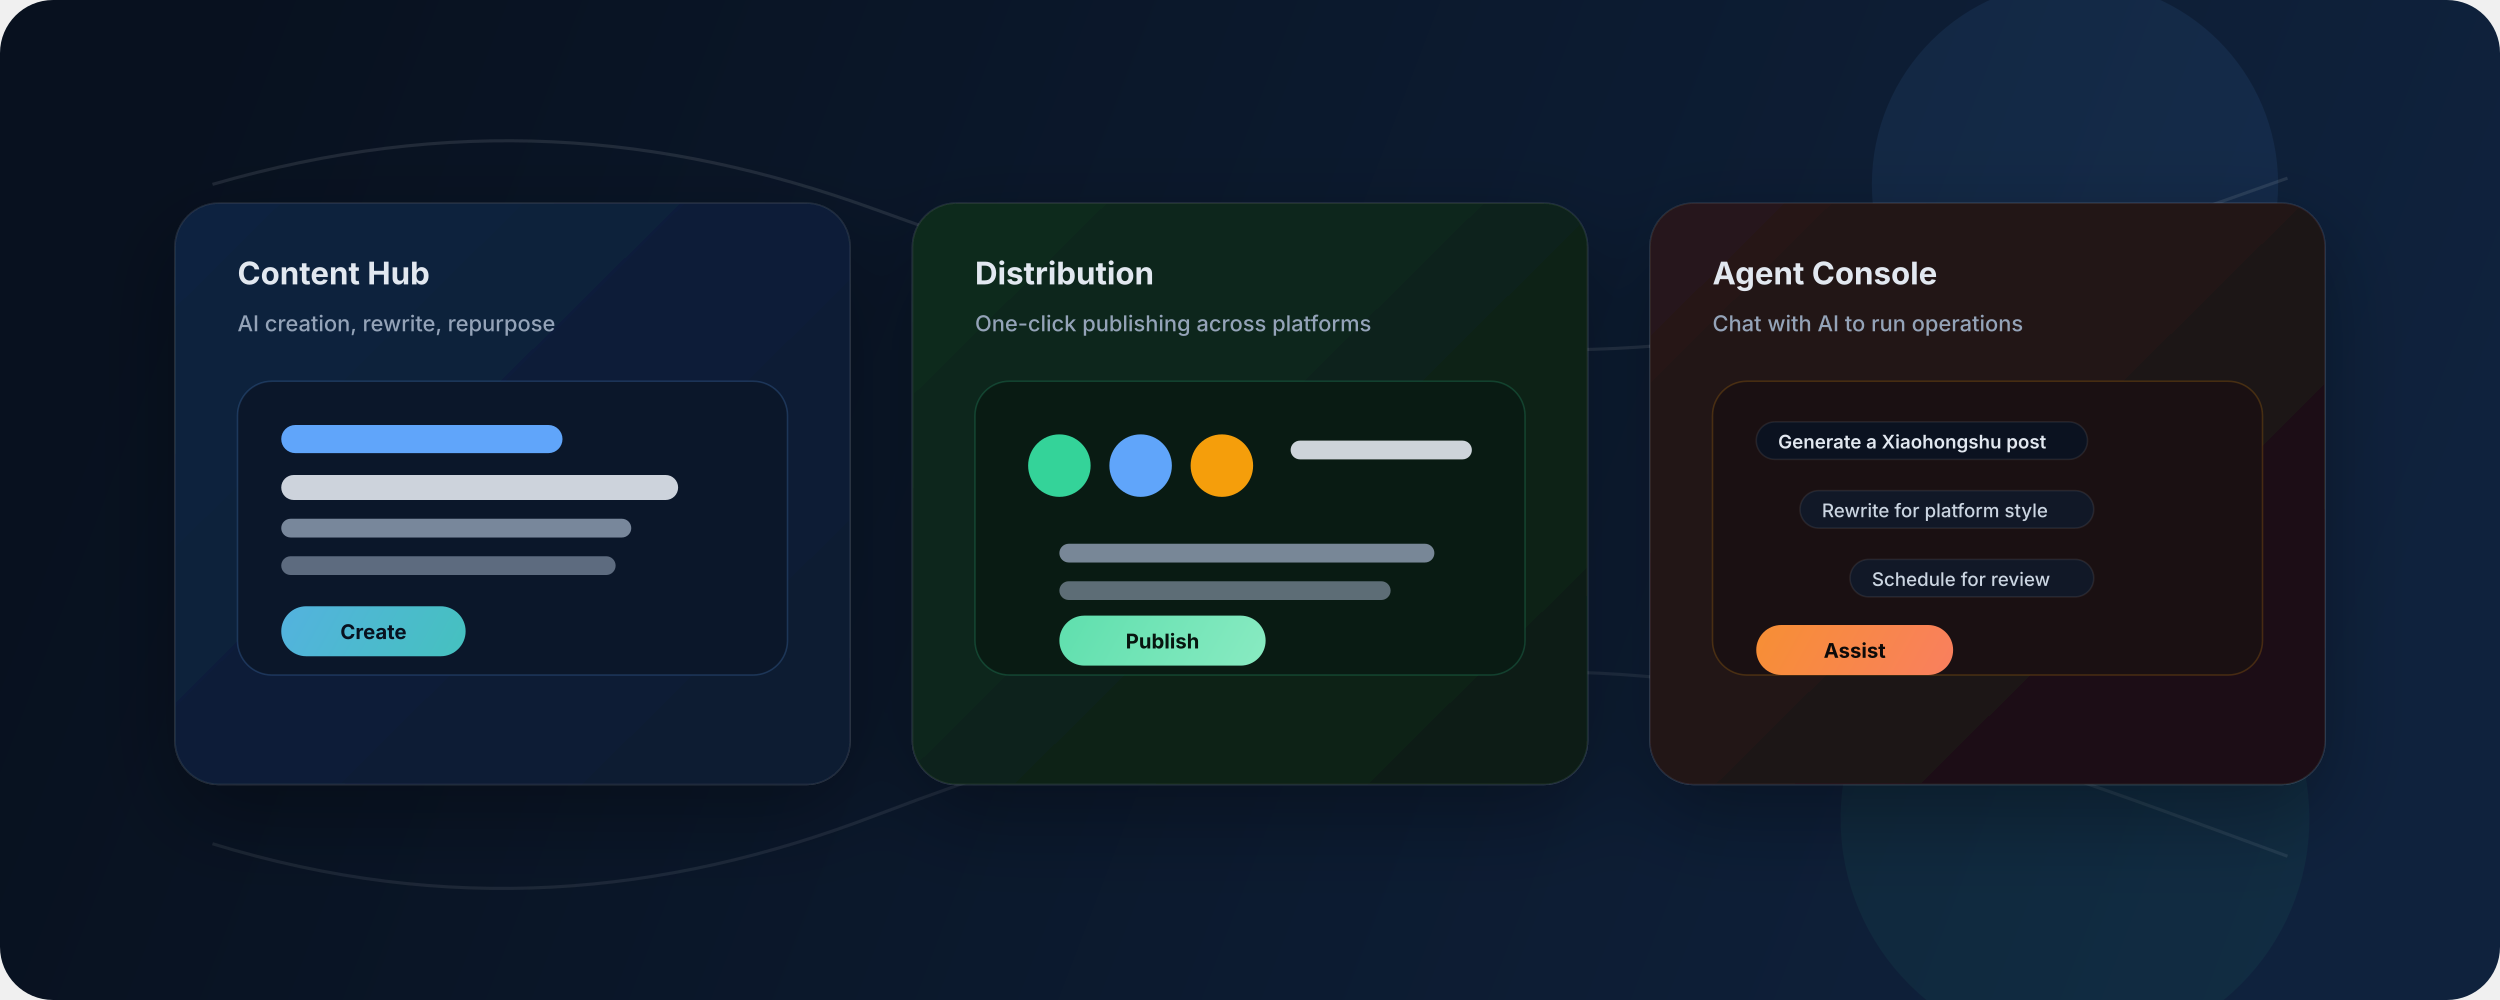
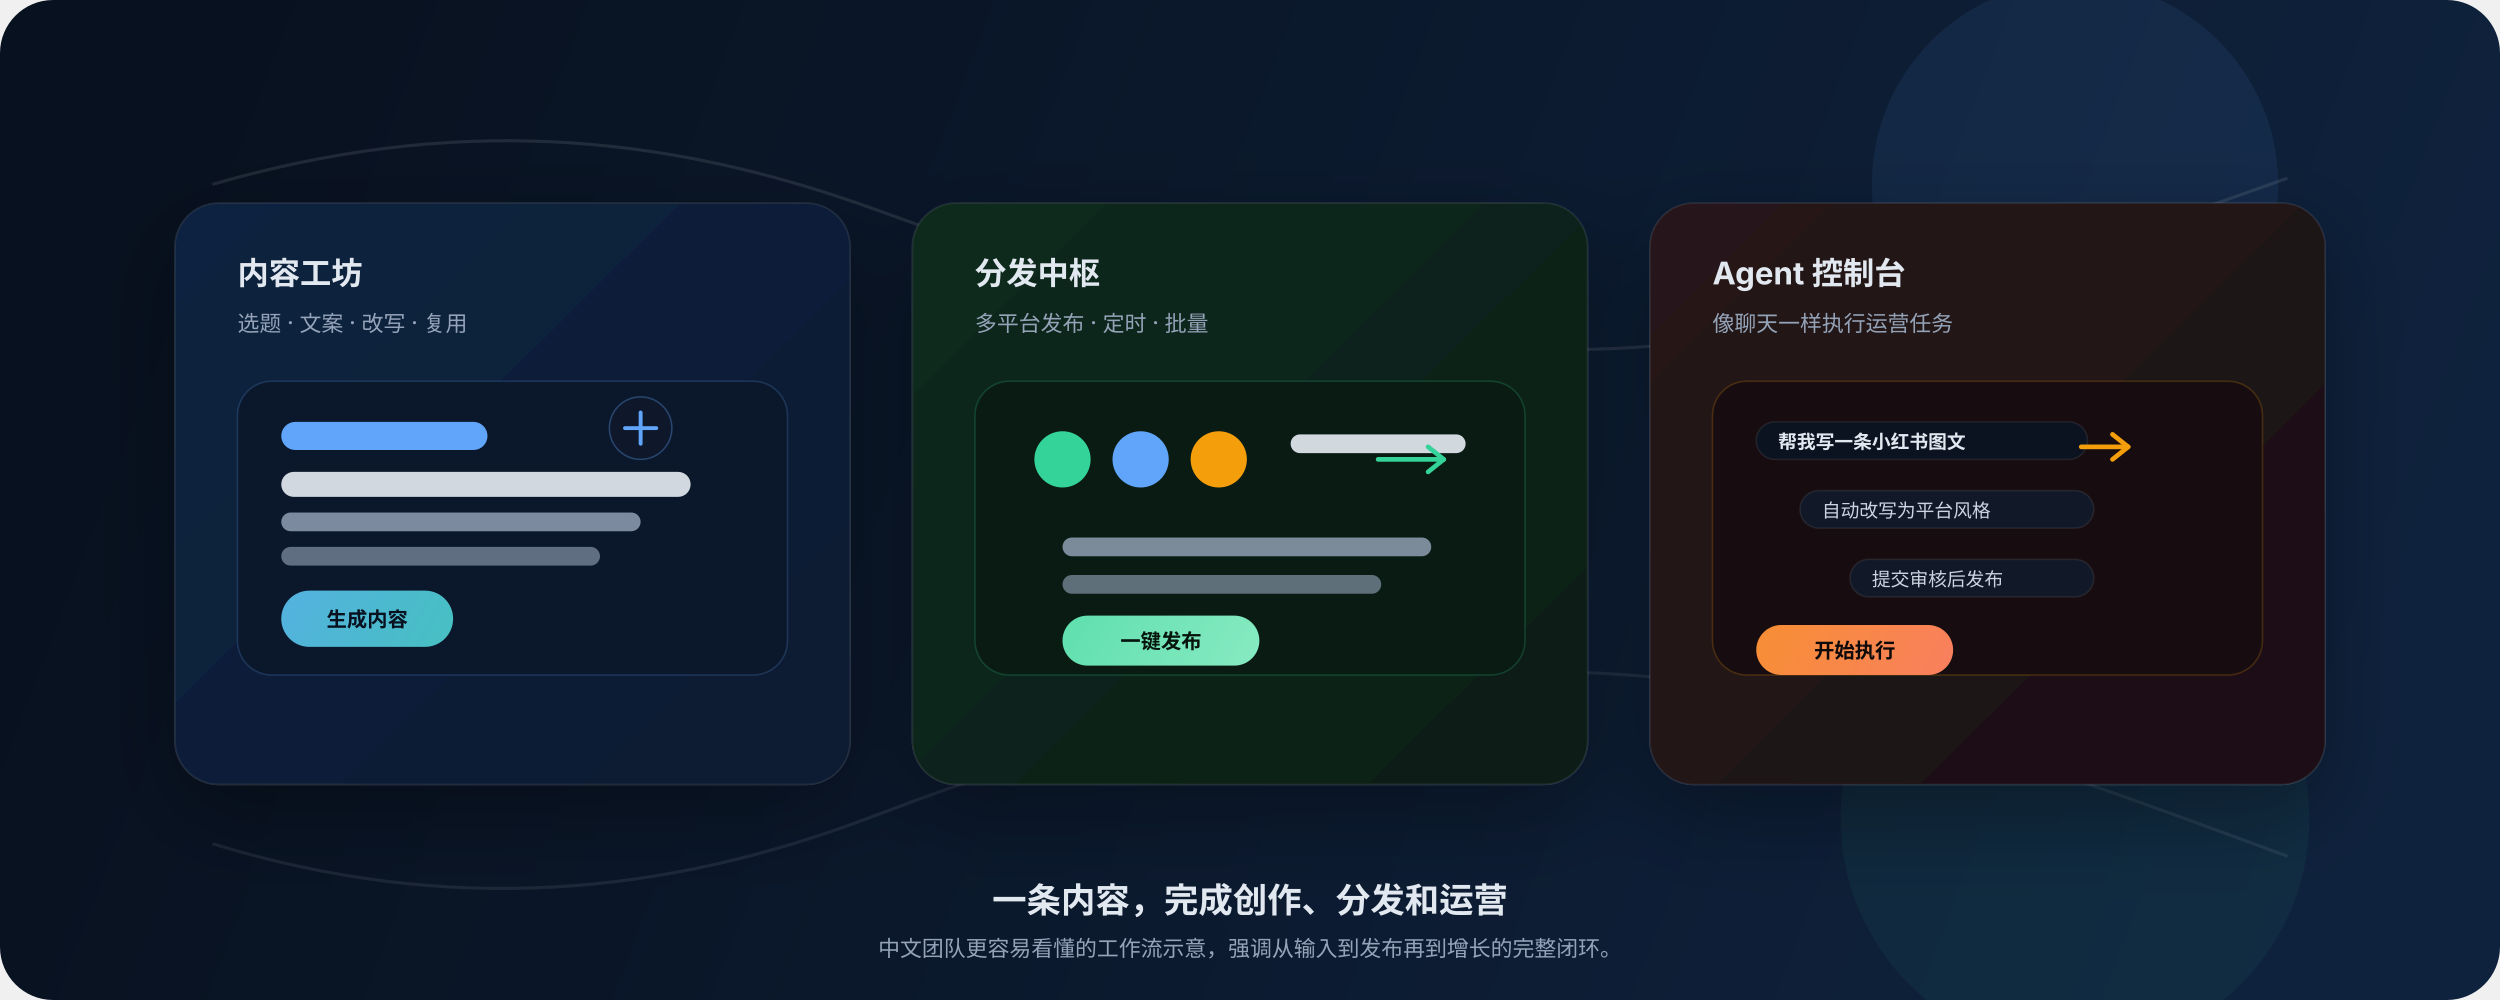
<svg xmlns="http://www.w3.org/2000/svg" width="1600" height="640" viewBox="0 0 1600 640" fill="none" role="img" aria-label="Social-use product showcase">
  <defs>
    <linearGradient id="bg" x1="120" y1="62" x2="1478" y2="582" gradientUnits="userSpaceOnUse">
      <stop stop-color="#08111F" />
      <stop offset="1" stop-color="#0F223D" />
    </linearGradient>
    <linearGradient id="cardA" x1="160" y1="124" x2="518" y2="486" gradientUnits="userSpaceOnUse">
      <stop stop-color="#10233F" />
      <stop offset="1" stop-color="#0C1A31" />
    </linearGradient>
    <linearGradient id="cardB" x1="624" y1="124" x2="982" y2="486" gradientUnits="userSpaceOnUse">
      <stop stop-color="#102A1E" />
      <stop offset="1" stop-color="#0B1E16" />
    </linearGradient>
    <linearGradient id="cardC" x1="1088" y1="124" x2="1446" y2="486" gradientUnits="userSpaceOnUse">
      <stop stop-color="#26181A" />
      <stop offset="1" stop-color="#1A0F14" />
    </linearGradient>
    <linearGradient id="accentA" x1="164" y1="206" x2="480" y2="382" gradientUnits="userSpaceOnUse">
      <stop stop-color="#60A5FA" />
      <stop offset="1" stop-color="#34D399" />
    </linearGradient>
    <linearGradient id="accentB" x1="628" y1="206" x2="944" y2="382" gradientUnits="userSpaceOnUse">
      <stop stop-color="#34D399" />
      <stop offset="1" stop-color="#A7F3D0" />
    </linearGradient>
    <linearGradient id="accentC" x1="1092" y1="206" x2="1408" y2="382" gradientUnits="userSpaceOnUse">
      <stop stop-color="#F59E0B" />
      <stop offset="1" stop-color="#FB7185" />
    </linearGradient>
    <filter id="shadow" x="0" y="0" width="1600" height="640" filterUnits="userSpaceOnUse" color-interpolation-filters="sRGB">
      <feDropShadow dx="0" dy="20" stdDeviation="28" flood-color="#000000" flood-opacity="0.32" />
    </filter>
  </defs>
  <rect width="1600" height="640" rx="34" fill="url(#bg)" />
  <path d="M136 118C288 74 422 84 560 134C698 184 832 224 992 224C1144 224 1262 186 1464 114" stroke="#FFFFFF" stroke-opacity="0.10" stroke-width="2" />
  <path d="M136 540C286 586 424 574 560 522C702 468 842 428 996 430C1148 432 1274 478 1464 548" stroke="#FFFFFF" stroke-opacity="0.08" stroke-width="2" />
  <circle cx="1328" cy="118" r="130" fill="#60A5FA" fill-opacity="0.08" />
  <circle cx="1328" cy="524" r="150" fill="#34D399" fill-opacity="0.06" />
  <g filter="url(#shadow)">
    <rect x="112" y="130" width="432" height="372" rx="28" fill="url(#cardA)" stroke="#FFFFFF" stroke-opacity="0.08" />
    <rect x="584" y="130" width="432" height="372" rx="28" fill="url(#cardB)" stroke="#FFFFFF" stroke-opacity="0.08" />
    <rect x="1056" y="130" width="432" height="372" rx="28" fill="url(#cardC)" stroke="#FFFFFF" stroke-opacity="0.08" />
  </g>
-   <text x="152" y="182" font-family="Inter, Arial, sans-serif" font-size="20" font-weight="700" fill="#E2E8F0">Content Hub</text>
-   <text x="152" y="212" font-family="Inter, Arial, sans-serif" font-size="14" font-weight="500" fill="#94A3B8">AI creation, rewrite, repurpose</text>
+   <text x="152" y="182" font-family="Inter, Arial, sans-serif" font-size="20" font-weight="700" fill="#E2E8F0">内容工坊</text>
+   <text x="152" y="212" font-family="Inter, Arial, sans-serif" font-size="14" font-weight="500" fill="#94A3B8">选题 · 文案 · 改写 · 复用</text>
  <rect x="152" y="244" width="352" height="188" rx="22" fill="#0B172A" stroke="#60A5FA" stroke-opacity="0.20" />
-   <rect x="180" y="272" width="180" height="18" rx="9" fill="#60A5FA" />
-   <rect x="180" y="304" width="254" height="16" rx="8" fill="#E2E8F0" fill-opacity="0.9" />
-   <rect x="180" y="332" width="224" height="12" rx="6" fill="#94A3B8" fill-opacity="0.8" />
-   <rect x="180" y="356" width="214" height="12" rx="6" fill="#94A3B8" fill-opacity="0.6" />
-   <rect x="180" y="388" width="118" height="32" rx="16" fill="url(#accentA)" />
-   <text x="239" y="409" text-anchor="middle" font-family="Inter, Arial, sans-serif" font-size="13" font-weight="700" fill="#08111F">Create</text>
-   <text x="624" y="182" font-family="Inter, Arial, sans-serif" font-size="20" font-weight="700" fill="#E2E8F0">Distribution</text>
-   <text x="624" y="212" font-family="Inter, Arial, sans-serif" font-size="14" font-weight="500" fill="#94A3B8">One-click publishing across platforms</text>
+   <rect x="180" y="270" width="132" height="18" rx="9" fill="#60A5FA" />
+   <rect x="180" y="302" width="262" height="16" rx="8" fill="#E2E8F0" fill-opacity="0.92" />
+   <rect x="180" y="328" width="230" height="12" rx="6" fill="#94A3B8" fill-opacity="0.82" />
+   <rect x="180" y="350" width="204" height="12" rx="6" fill="#94A3B8" fill-opacity="0.62" />
+   <rect x="180" y="378" width="110" height="36" rx="18" fill="url(#accentA)" />
+   <text x="235" y="401" text-anchor="middle" font-family="Inter, Arial, sans-serif" font-size="13" font-weight="700" fill="#08111F">生成内容</text>
+   <circle cx="410" cy="274" r="20" fill="#0F172A" stroke="#60A5FA" stroke-opacity="0.32" />
+   <path d="M400 274H420M410 264V284" stroke="#60A5FA" stroke-width="2.5" stroke-linecap="round" />
+   <text x="624" y="182" font-family="Inter, Arial, sans-serif" font-size="20" font-weight="700" fill="#E2E8F0">分发中枢</text>
+   <text x="624" y="212" font-family="Inter, Arial, sans-serif" font-size="14" font-weight="500" fill="#94A3B8">多平台发布 · 定时 · 批量</text>
  <rect x="624" y="244" width="352" height="188" rx="22" fill="#091B13" stroke="#34D399" stroke-opacity="0.20" />
-   <circle cx="678" cy="298" r="20" fill="#34D399" />
-   <circle cx="730" cy="298" r="20" fill="#60A5FA" />
-   <circle cx="782" cy="298" r="20" fill="#F59E0B" />
-   <rect x="826" y="282" width="116" height="12" rx="6" fill="#E2E8F0" fill-opacity="0.9" />
-   <rect x="678" y="348" width="240" height="12" rx="6" fill="#94A3B8" fill-opacity="0.8" />
-   <rect x="678" y="372" width="212" height="12" rx="6" fill="#94A3B8" fill-opacity="0.6" />
-   <rect x="678" y="394" width="132" height="32" rx="16" fill="url(#accentB)" />
-   <text x="744" y="415" text-anchor="middle" font-family="Inter, Arial, sans-serif" font-size="13" font-weight="700" fill="#07150F">Publish</text>
-   <text x="1096" y="182" font-family="Inter, Arial, sans-serif" font-size="20" font-weight="700" fill="#E2E8F0">Agent Console</text>
-   <text x="1096" y="212" font-family="Inter, Arial, sans-serif" font-size="14" font-weight="500" fill="#94A3B8">Chat with AI to run operations</text>
-   <rect x="1096" y="244" width="352" height="188" rx="22" fill="#1A1012" stroke="#F59E0B" stroke-opacity="0.20" />
+   <circle cx="680" cy="294" r="18" fill="#34D399" />
+   <circle cx="730" cy="294" r="18" fill="#60A5FA" />
+   <circle cx="780" cy="294" r="18" fill="#F59E0B" />
+   <rect x="826" y="278" width="112" height="12" rx="6" fill="#E2E8F0" fill-opacity="0.92" />
+   <rect x="680" y="344" width="236" height="12" rx="6" fill="#94A3B8" fill-opacity="0.82" />
+   <rect x="680" y="368" width="204" height="12" rx="6" fill="#94A3B8" fill-opacity="0.62" />
+   <rect x="680" y="394" width="126" height="32" rx="16" fill="url(#accentB)" />
+   <text x="743" y="415" text-anchor="middle" font-family="Inter, Arial, sans-serif" font-size="13" font-weight="700" fill="#07150F">一键发布</text>
+   <path d="M882 294H924" stroke="#34D399" stroke-width="3" stroke-linecap="round" />
+   <path d="M914 286L924 294L914 302" stroke="#34D399" stroke-width="3" stroke-linecap="round" stroke-linejoin="round" />
+   <text x="1096" y="182" font-family="Inter, Arial, sans-serif" font-size="20" font-weight="700" fill="#E2E8F0">Agent 控制台</text>
+   <text x="1096" y="212" font-family="Inter, Arial, sans-serif" font-size="14" font-weight="500" fill="#94A3B8">像聊天一样执行运营任务</text>
+   <rect x="1096" y="244" width="352" height="188" rx="22" fill="#170D10" stroke="#F59E0B" stroke-opacity="0.20" />
  <rect x="1124" y="270" width="212" height="24" rx="12" fill="#0B1220" stroke="#FFFFFF" stroke-opacity="0.08" />
-   <text x="1138" y="287" font-family="Inter, Arial, sans-serif" font-size="12" font-weight="600" fill="#E2E8F0">Generate a Xiaohongshu post</text>
+   <text x="1138" y="287" font-family="Inter, Arial, sans-serif" font-size="12" font-weight="600" fill="#E2E8F0">帮我写一条小红书图文</text>
  <rect x="1152" y="314" width="188" height="24" rx="12" fill="#111827" stroke="#FFFFFF" stroke-opacity="0.08" />
-   <text x="1166" y="331" font-family="Inter, Arial, sans-serif" font-size="12" font-weight="500" fill="#CBD5E1">Rewrite for platform style</text>
+   <text x="1166" y="331" font-family="Inter, Arial, sans-serif" font-size="12" font-weight="500" fill="#CBD5E1">自动改写为平台风格</text>
  <rect x="1184" y="358" width="156" height="24" rx="12" fill="#111827" stroke="#FFFFFF" stroke-opacity="0.08" />
-   <text x="1198" y="375" font-family="Inter, Arial, sans-serif" font-size="12" font-weight="500" fill="#CBD5E1">Schedule for review</text>
+   <text x="1198" y="375" font-family="Inter, Arial, sans-serif" font-size="12" font-weight="500" fill="#CBD5E1">提交审核后发布</text>
  <rect x="1124" y="400" width="126" height="32" rx="16" fill="url(#accentC)" />
-   <text x="1187" y="421" text-anchor="middle" font-family="Inter, Arial, sans-serif" font-size="13" font-weight="700" fill="#0D0A09">Assist</text>
+   <text x="1187" y="421" text-anchor="middle" font-family="Inter, Arial, sans-serif" font-size="13" font-weight="700" fill="#0D0A09">开始执行</text>
+   <path d="M1332 286H1362" stroke="#F59E0B" stroke-width="3" stroke-linecap="round" />
+   <path d="M1352 278L1362 286L1352 294" stroke="#F59E0B" stroke-width="3" stroke-linecap="round" stroke-linejoin="round" />
+   <text x="800" y="584" text-anchor="middle" font-family="Inter, Arial, sans-serif" font-size="22" font-weight="700" fill="#E2E8F0">一条内容，完成创作、分发和运营</text>
+   <text x="800" y="612" text-anchor="middle" font-family="Inter, Arial, sans-serif" font-size="14" font-weight="500" fill="#94A3B8">中文团队更容易看懂的工作流示意，强调从输入到发布再到增长的完整闭环。</text>
</svg>
